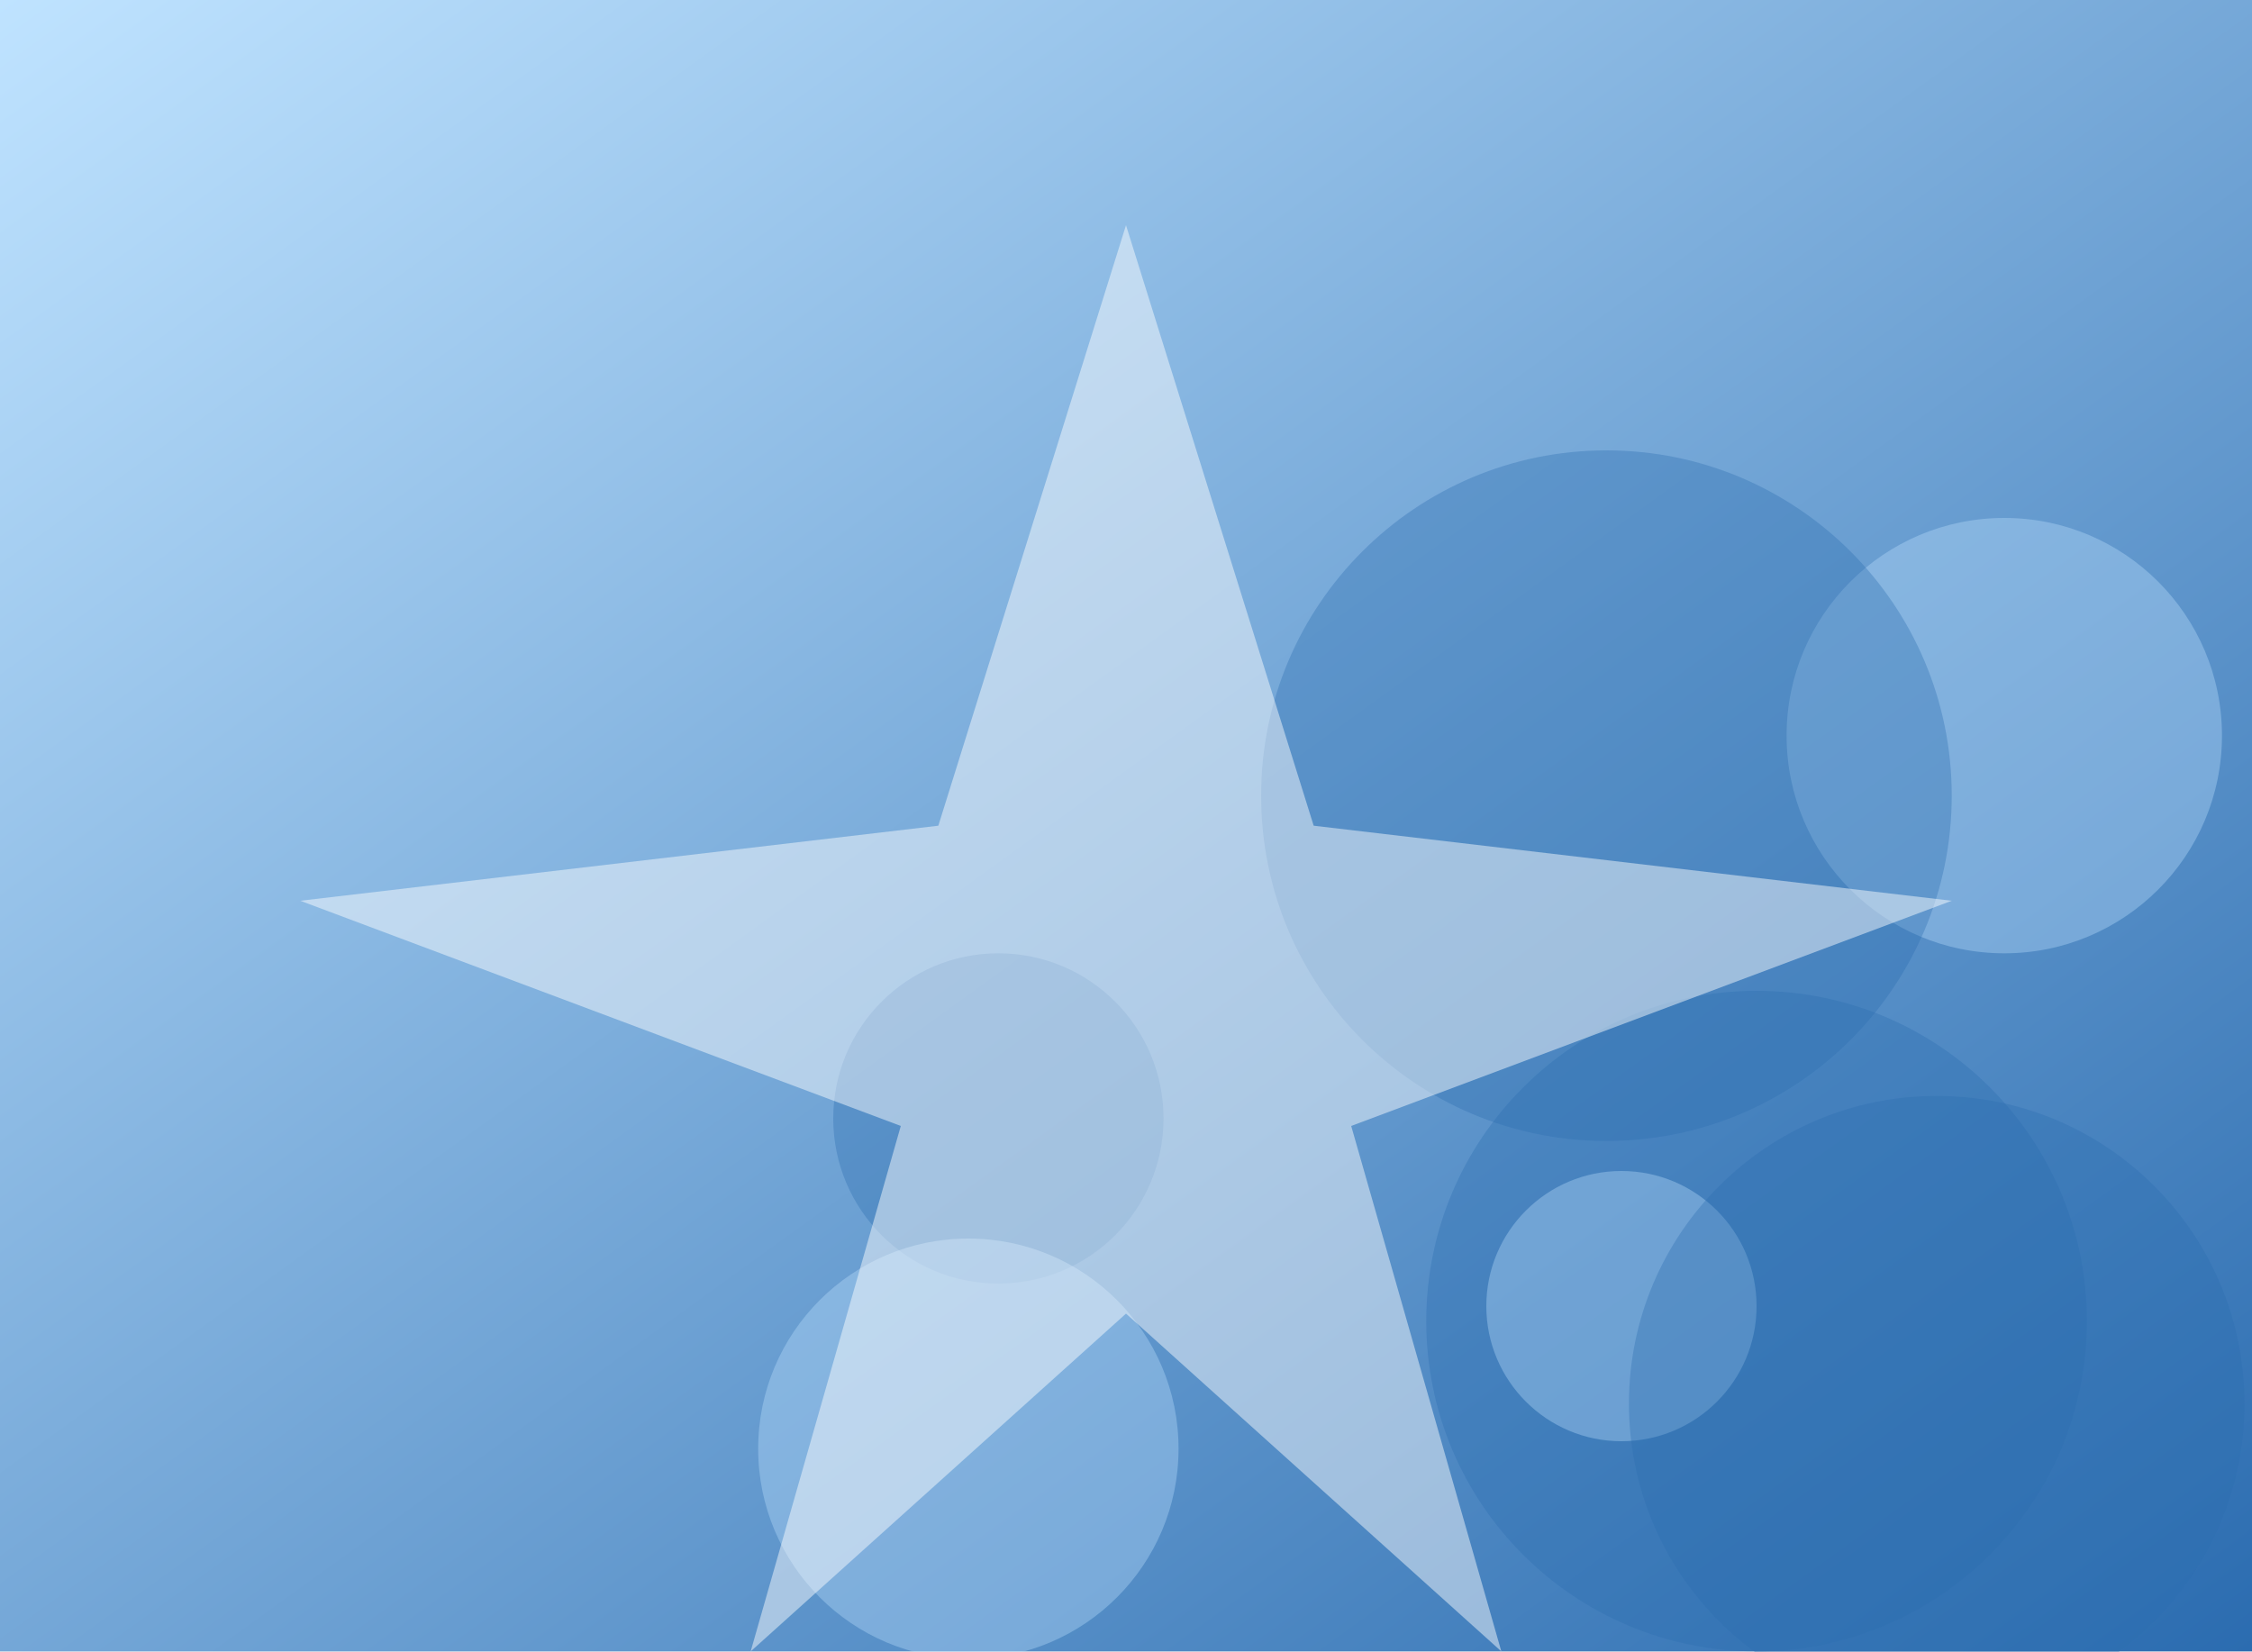
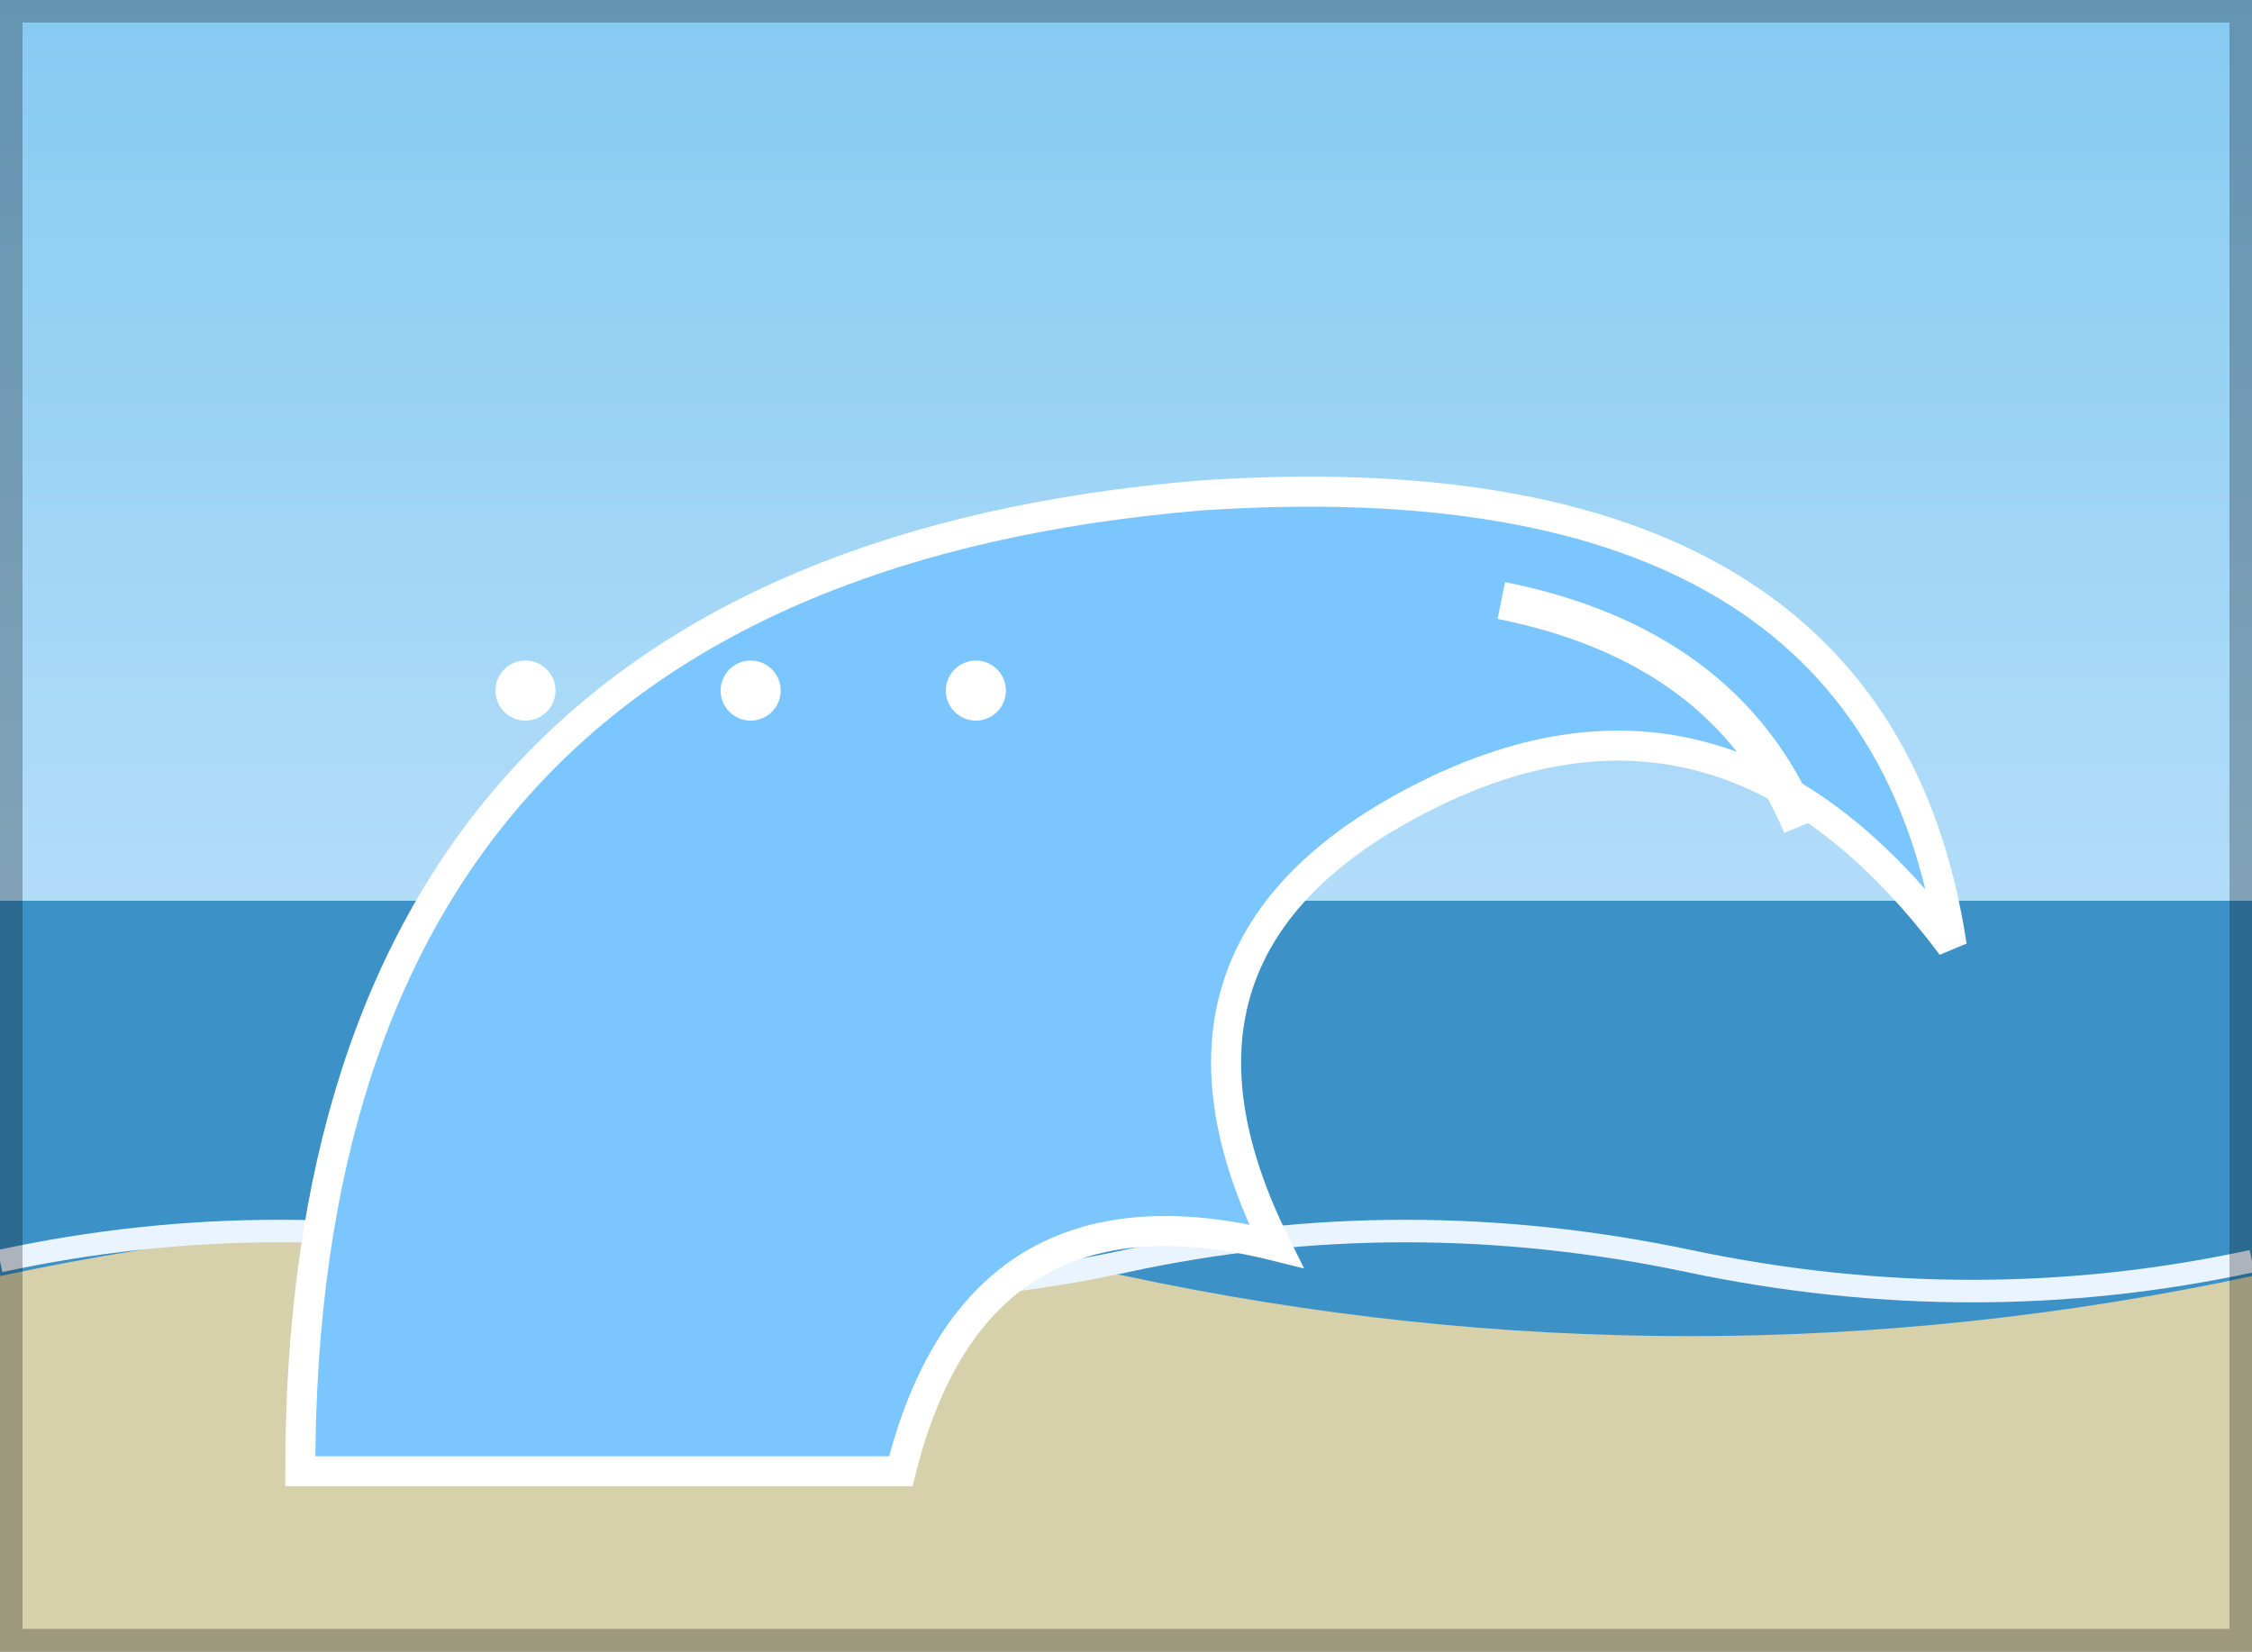
<svg xmlns="http://www.w3.org/2000/svg" viewBox="0 0 300 220">
  <defs>
-     <linearGradient id="g" x1="0" y1="0" x2="1" y2="1">
-       <stop offset="0" stop-color="#bfe3ff" />
-       <stop offset="1" stop-color="#2b6cb0" />
+     <linearGradient id="s" x1="0" y1="0" x2="0" y2="1">
+       <stop offset="0" stop-color="#8fd0f0" />
+       <stop offset="1" stop-color="#e8f6ff" />
    </linearGradient>
  </defs>
-   <rect width="300" height="220" fill="url(#g)" />
-   <circle cx="234" cy="176" r="44" fill="#2b6cb0" opacity="0.35" />
-   <circle cx="267" cy="98" r="29" fill="#bfe3ff" opacity="0.35" />
-   <circle cx="133" cy="149" r="22" fill="#2b6cb0" opacity="0.35" />
-   <circle cx="216" cy="174" r="18" fill="#bfe3ff" opacity="0.35" />
-   <circle cx="258" cy="187" r="41" fill="#2b6cb0" opacity="0.35" />
-   <circle cx="129" cy="193" r="28" fill="#bfe3ff" opacity="0.35" />
-   <circle cx="214" cy="106" r="46" fill="#2b6cb0" opacity="0.35" />
-   <path d="M150 30 L175 110 L260 120 L180 150 L200 220 L150 175 L100 220 L120 150 L40 120 L125 110 Z" fill="#fff7" />
+   <rect width="300" height="220" fill="url(#s)" />
+   <rect y="120" width="300" height="60" fill="#3a8fc0" />
+   <path d="M0 170 q75 -16 150 0 t150 0 V220 H0Z" fill="#e8d6a0" />
+   <path d="M0 168 q37 -8 75 0 t75 0 t75 0 t75 0" stroke="#fff" stroke-width="3" fill="none" />
+   <rect width="300" height="220" fill="#4aa0ff" opacity=".12" />
+   <g>
+     <path d="M40 196 q0 -120 120 -130 q90 -6 100 60 q-30 -40 -70 -20 q-40 20 -20 60 q-40 -10 -50 30z" fill="#7cc6ff" stroke="#fff" stroke-width="4" />
+     <path d="M200 80 q30 6 40 30" stroke="#fff" stroke-width="5" fill="none" />
+     <circle cx="70" cy="92" r="4" fill="#fff" />
+     <circle cx="100" cy="92" r="4" fill="#fff" />
+     <circle cx="130" cy="92" r="4" fill="#fff" />
+   </g>
+   <rect width="300" height="220" fill="none" stroke="#0004" stroke-width="6" />
</svg>
